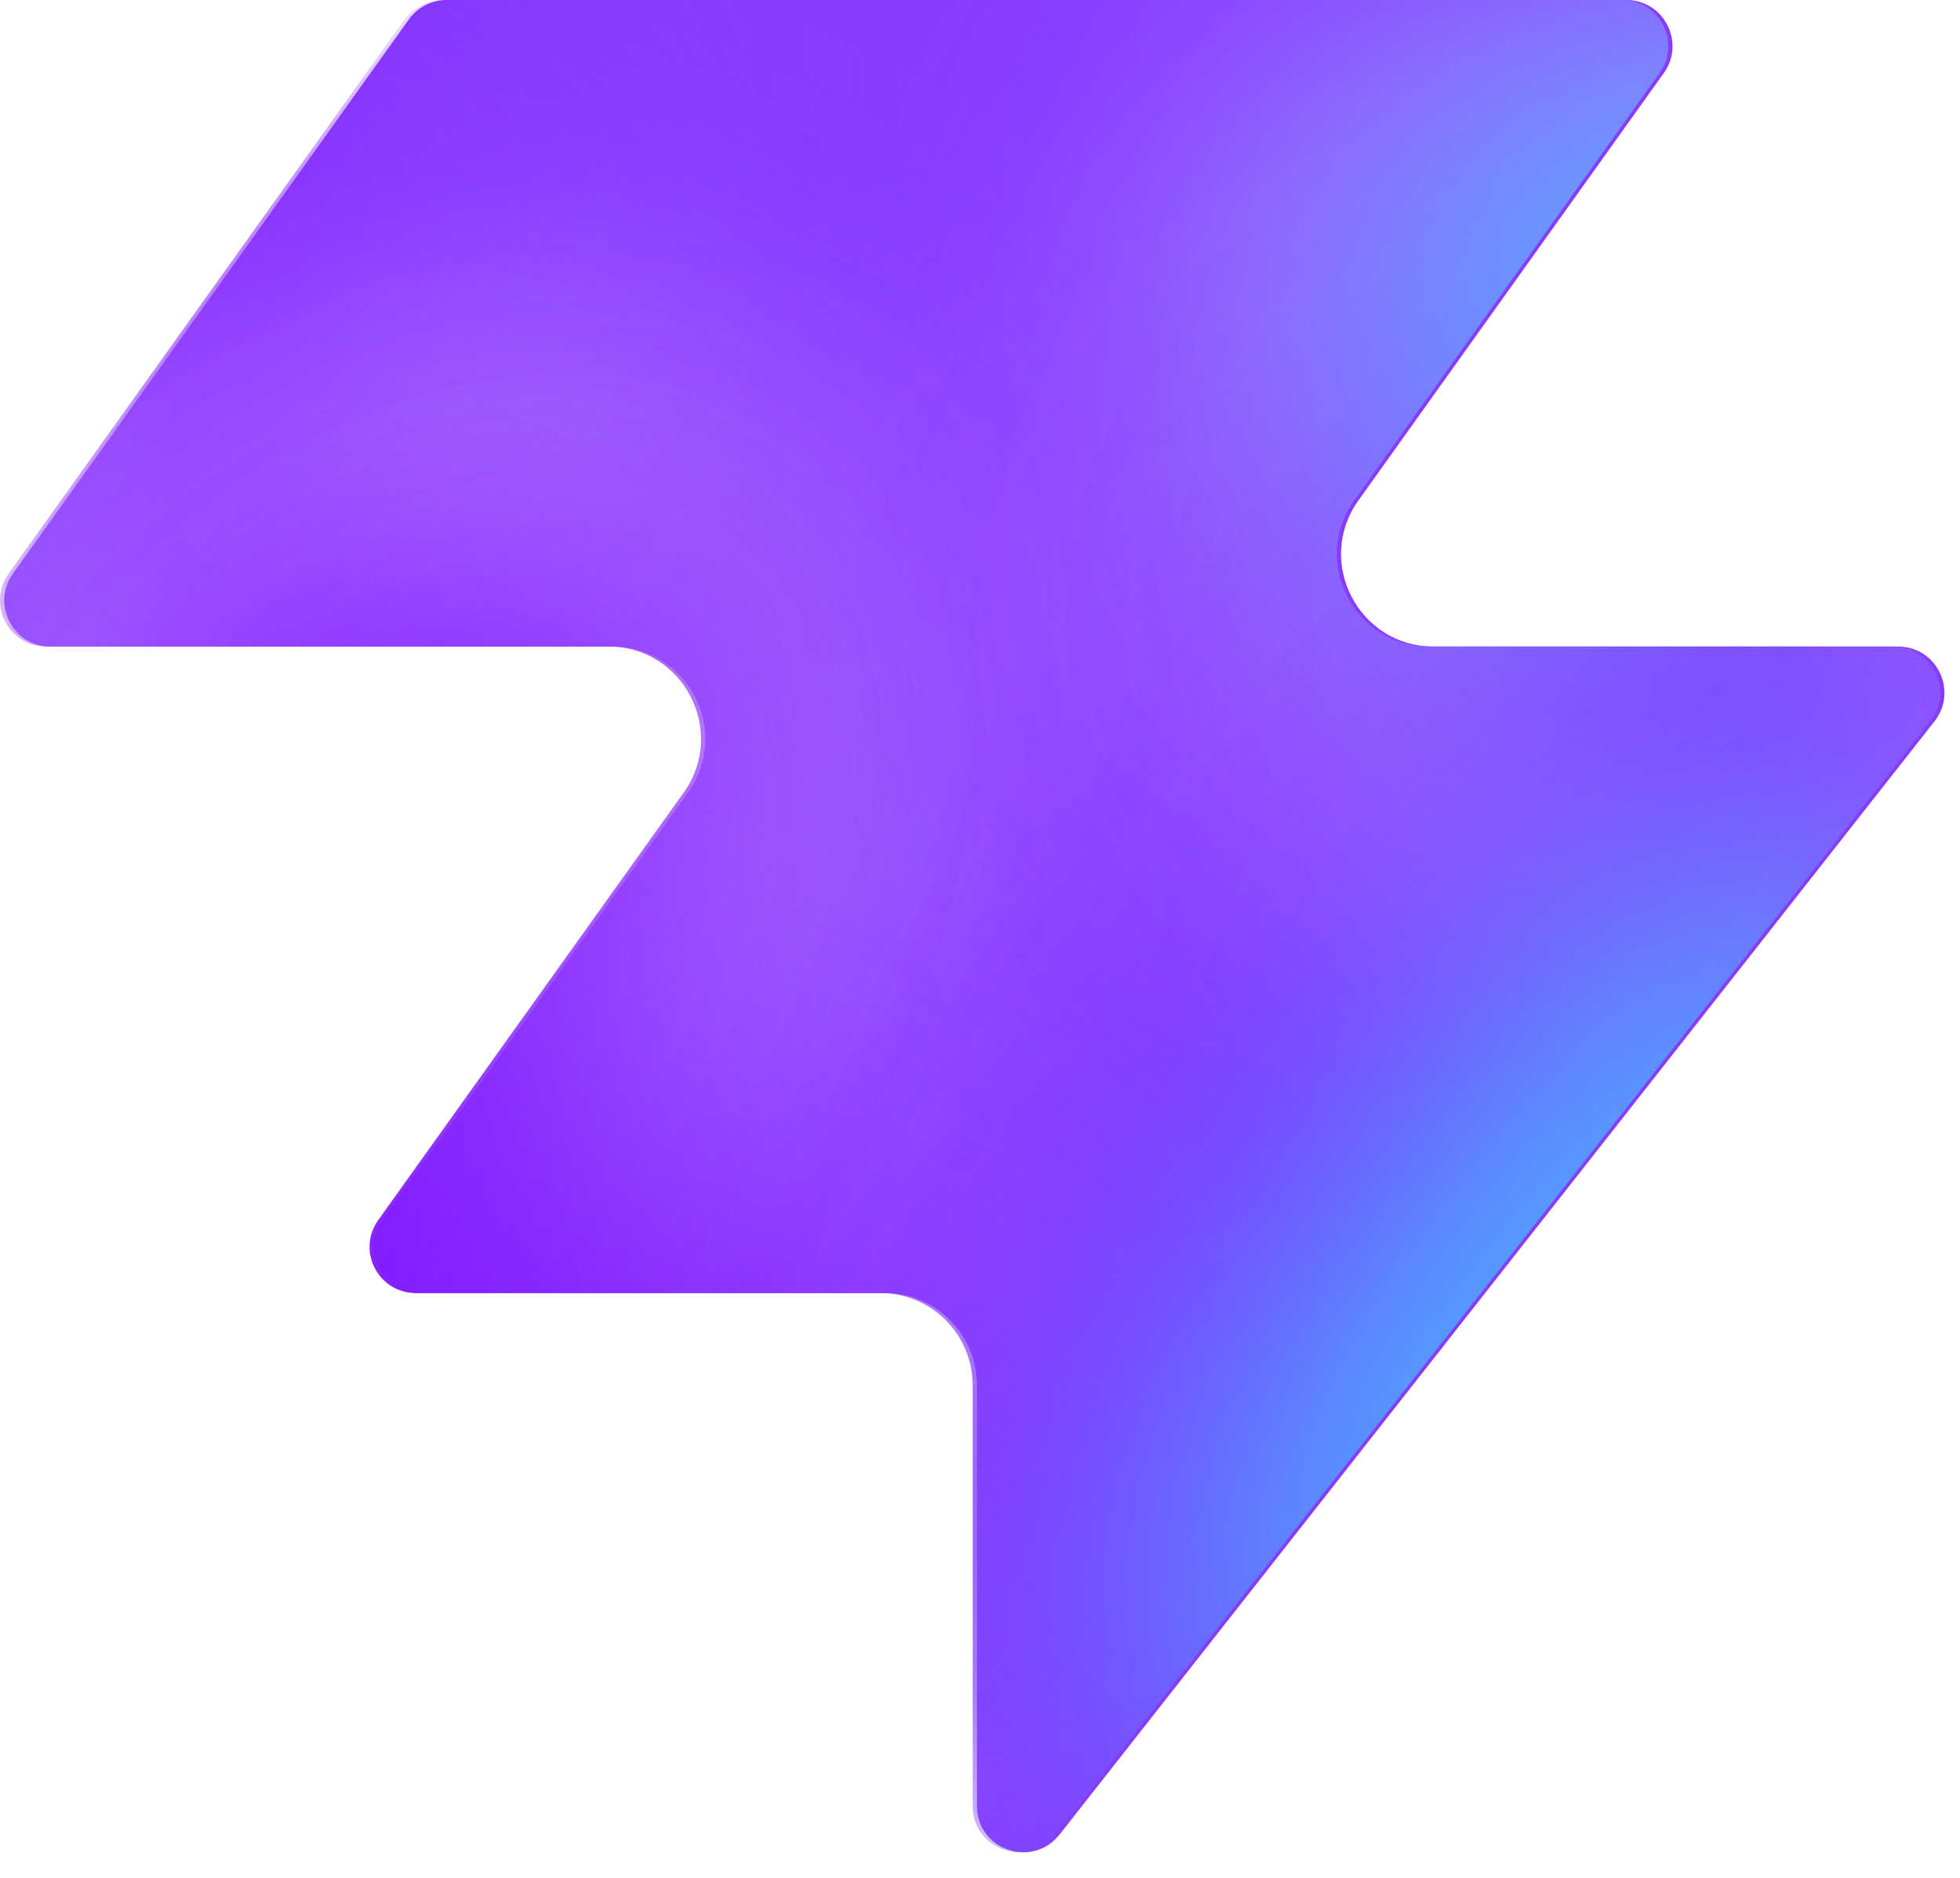
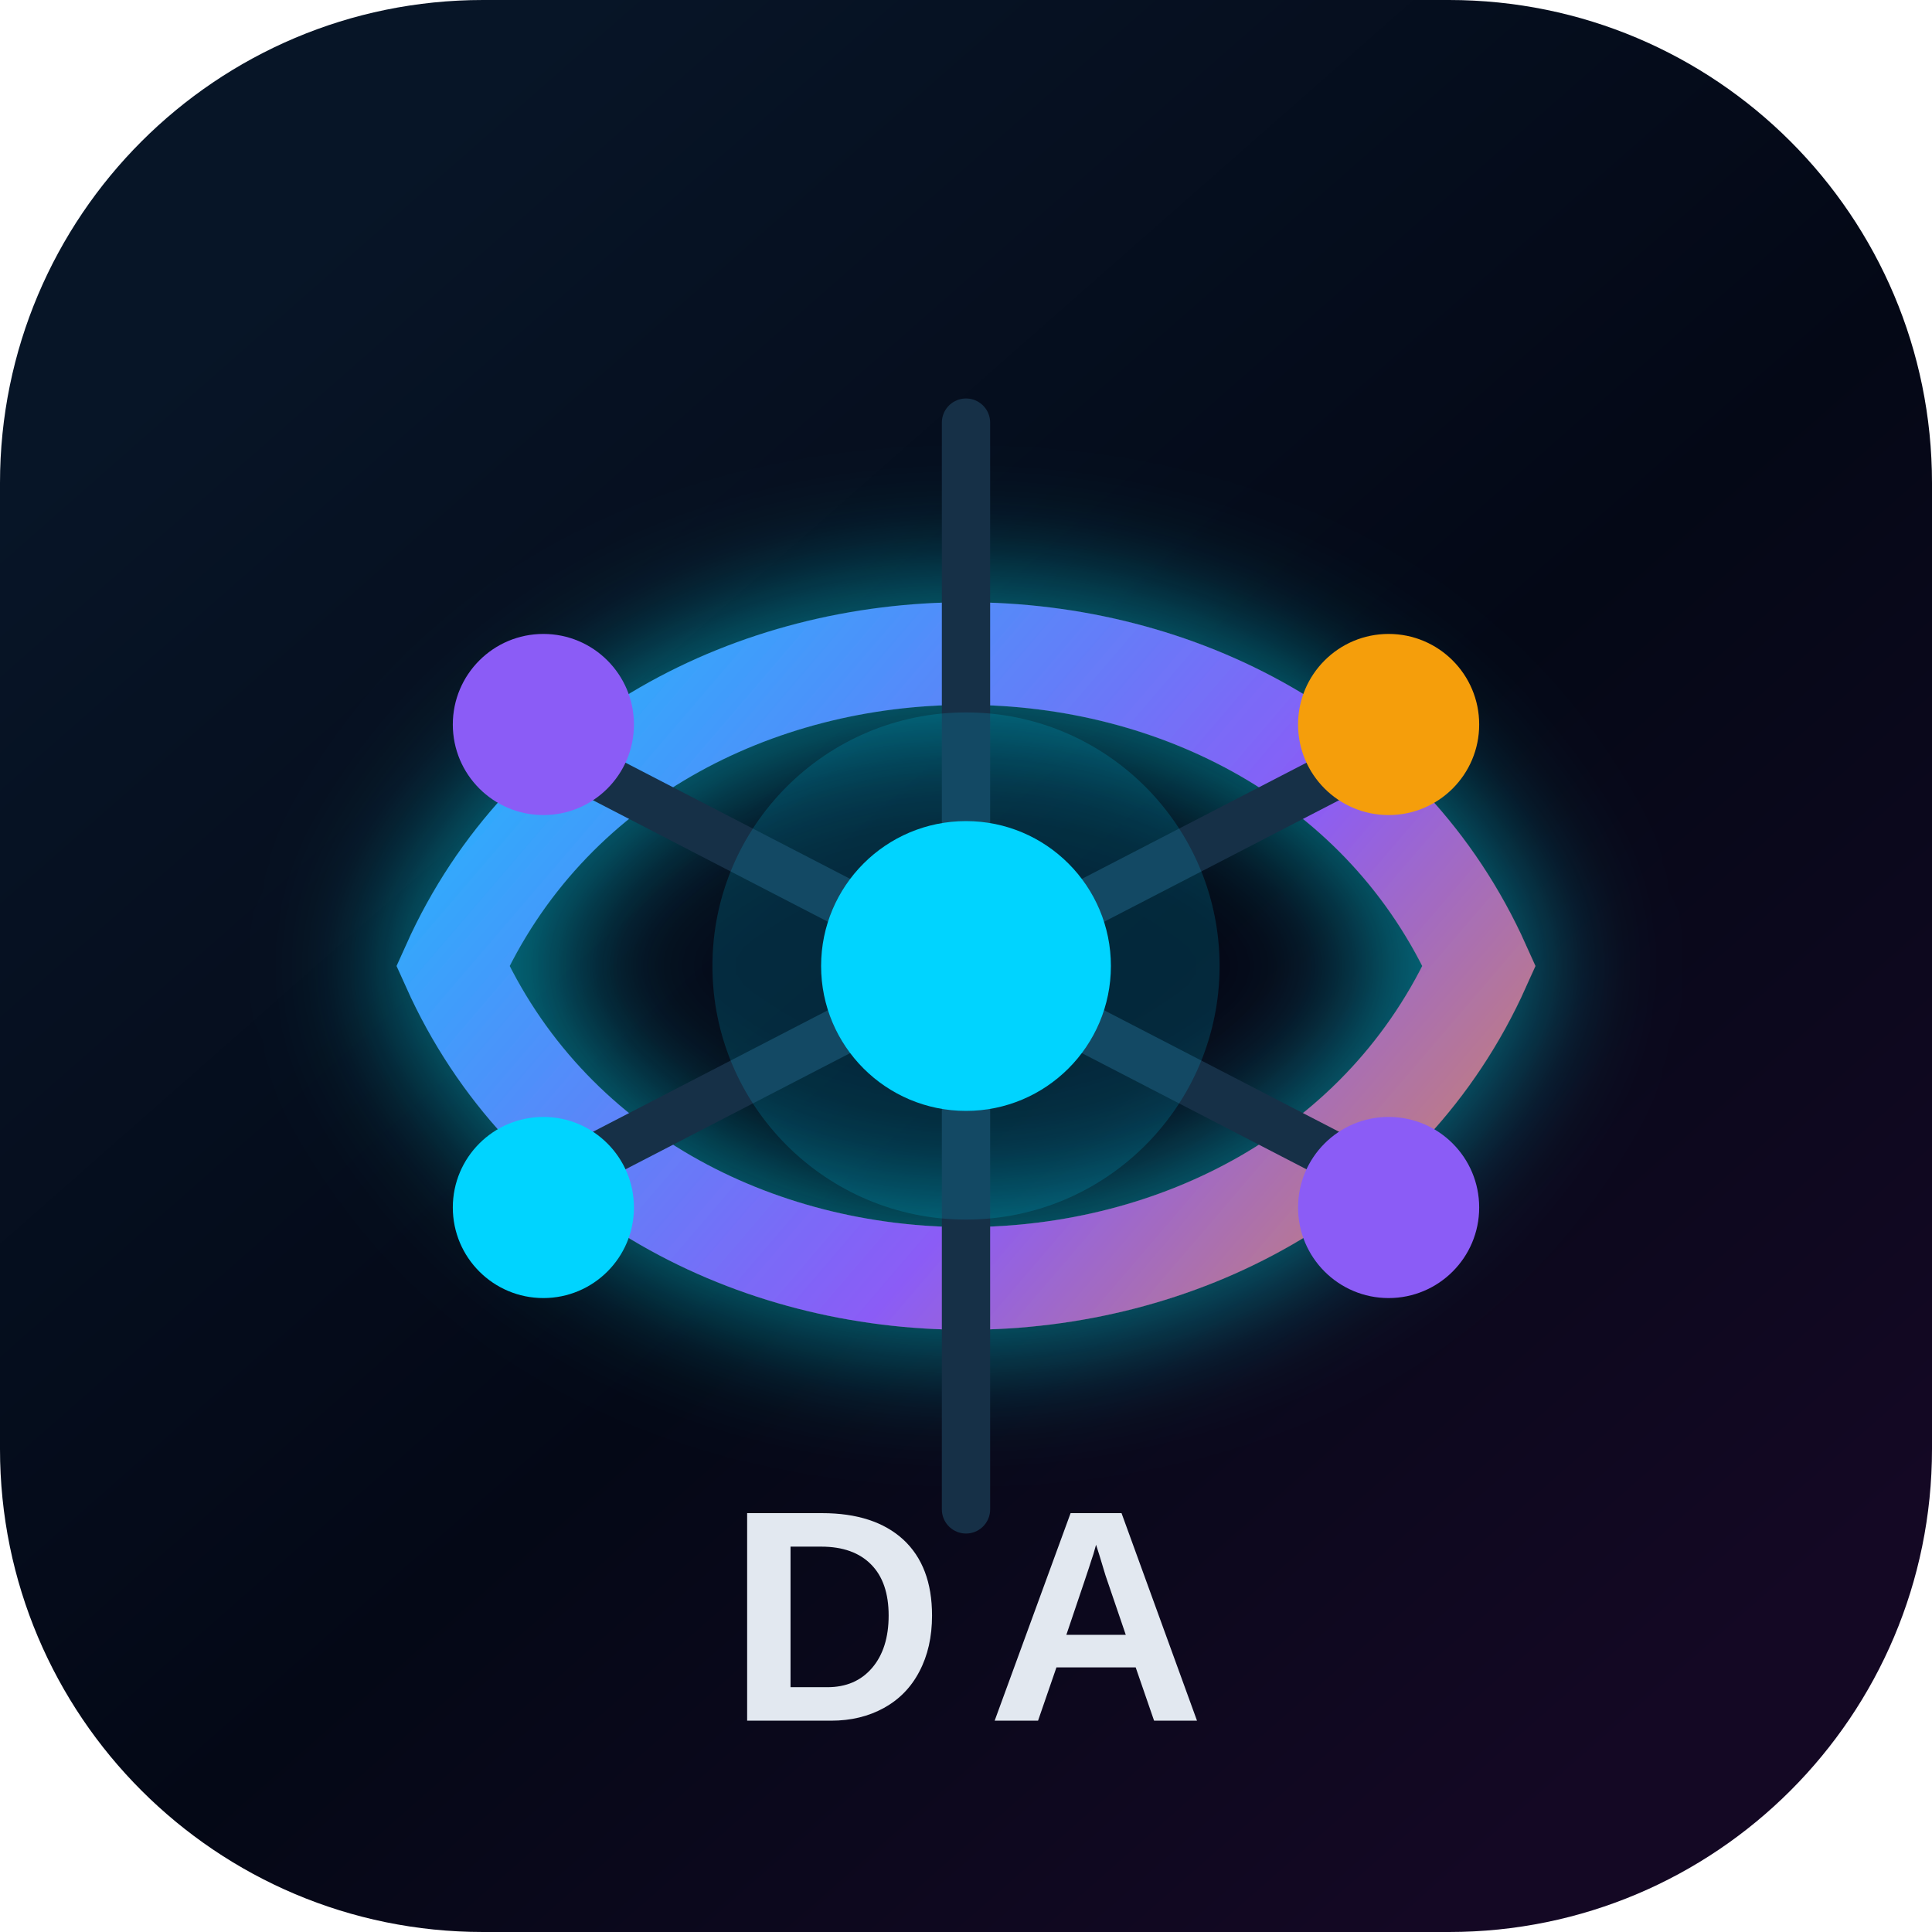
- <svg xmlns="http://www.w3.org/2000/svg" width="48" height="46" fill="none" viewBox="0 0 48 46">
-   <path fill="#863bff" d="M25.946 44.938c-.664.845-2.021.375-2.021-.698V33.937a2.26 2.26 0 0 0-2.262-2.262H10.287c-.92 0-1.456-1.04-.92-1.788l7.48-10.471c1.07-1.497 0-3.578-1.842-3.578H1.237c-.92 0-1.456-1.04-.92-1.788L10.013.474c.214-.297.556-.474.92-.474h28.894c.92 0 1.456 1.04.92 1.788l-7.48 10.471c-1.07 1.498 0 3.579 1.842 3.579h11.377c.943 0 1.473 1.088.89 1.83L25.947 44.94z" style="fill:#863bff;fill:color(display-p3 .525 .23 1);fill-opacity:1" />
-   <mask id="a" width="48" height="46" x="0" y="0" maskUnits="userSpaceOnUse" style="mask-type:alpha">
-     <path fill="#000" d="M25.842 44.938c-.664.844-2.021.375-2.021-.698V33.937a2.26 2.26 0 0 0-2.262-2.262H10.183c-.92 0-1.456-1.04-.92-1.788l7.48-10.471c1.07-1.498 0-3.579-1.842-3.579H1.133c-.92 0-1.456-1.04-.92-1.787L9.91.473c.214-.297.556-.474.92-.474h28.894c.92 0 1.456 1.04.92 1.788l-7.48 10.471c-1.07 1.498 0 3.578 1.842 3.578h11.377c.943 0 1.473 1.088.89 1.832L25.843 44.94z" style="fill:#000;fill-opacity:1" />
-   </mask>
-   <g mask="url(#a)">
-     <g filter="url(#b)">
-       <ellipse cx="5.508" cy="14.704" fill="#ede6ff" rx="5.508" ry="14.704" style="fill:#ede6ff;fill:color(display-p3 .927 .903 1);fill-opacity:1" transform="matrix(.00324 1 1 -.00324 -4.47 31.516)" />
-     </g>
-     <g filter="url(#c)">
-       <ellipse cx="10.399" cy="29.851" fill="#ede6ff" rx="10.399" ry="29.851" style="fill:#ede6ff;fill:color(display-p3 .927 .903 1);fill-opacity:1" transform="matrix(.00324 1 1 -.00324 -39.328 7.883)" />
-     </g>
-     <g filter="url(#d)">
-       <ellipse cx="5.508" cy="30.487" fill="#7e14ff" rx="5.508" ry="30.487" style="fill:#7e14ff;fill:color(display-p3 .492 .077 1);fill-opacity:1" transform="rotate(89.814 -25.913 -14.639)scale(1 -1)" />
-     </g>
-     <g filter="url(#e)">
-       <ellipse cx="5.508" cy="30.599" fill="#7e14ff" rx="5.508" ry="30.599" style="fill:#7e14ff;fill:color(display-p3 .492 .077 1);fill-opacity:1" transform="rotate(89.814 -32.644 -3.334)scale(1 -1)" />
-     </g>
-     <g filter="url(#f)">
-       <ellipse cx="5.508" cy="30.599" fill="#7e14ff" rx="5.508" ry="30.599" style="fill:#7e14ff;fill:color(display-p3 .492 .077 1);fill-opacity:1" transform="matrix(.00324 1 1 -.00324 -34.34 30.47)" />
-     </g>
-     <g filter="url(#g)">
-       <ellipse cx="14.072" cy="22.078" fill="#ede6ff" rx="14.072" ry="22.078" style="fill:#ede6ff;fill:color(display-p3 .927 .903 1);fill-opacity:1" transform="rotate(93.35 24.506 48.493)scale(-1 1)" />
-     </g>
-     <g filter="url(#h)">
-       <ellipse cx="3.47" cy="21.501" fill="#7e14ff" rx="3.47" ry="21.501" style="fill:#7e14ff;fill:color(display-p3 .492 .077 1);fill-opacity:1" transform="rotate(89.009 28.708 47.59)scale(-1 1)" />
-     </g>
-     <g filter="url(#i)">
-       <ellipse cx="3.47" cy="21.501" fill="#7e14ff" rx="3.47" ry="21.501" style="fill:#7e14ff;fill:color(display-p3 .492 .077 1);fill-opacity:1" transform="rotate(89.009 28.708 47.59)scale(-1 1)" />
-     </g>
-     <g filter="url(#j)">
-       <ellipse cx=".387" cy="8.972" fill="#7e14ff" rx="4.407" ry="29.108" style="fill:#7e14ff;fill:color(display-p3 .492 .077 1);fill-opacity:1" transform="rotate(39.51 .387 8.972)" />
-     </g>
-     <g filter="url(#k)">
-       <ellipse cx="47.523" cy="-6.092" fill="#7e14ff" rx="4.407" ry="29.108" style="fill:#7e14ff;fill:color(display-p3 .492 .077 1);fill-opacity:1" transform="rotate(37.892 47.523 -6.092)" />
-     </g>
-     <g filter="url(#l)">
-       <ellipse cx="41.412" cy="6.333" fill="#47bfff" rx="5.971" ry="9.665" style="fill:#47bfff;fill:color(display-p3 .28 .748 1);fill-opacity:1" transform="rotate(37.892 41.412 6.333)" />
-     </g>
-     <g filter="url(#m)">
-       <ellipse cx="-1.879" cy="38.332" fill="#7e14ff" rx="4.407" ry="29.108" style="fill:#7e14ff;fill:color(display-p3 .492 .077 1);fill-opacity:1" transform="rotate(37.892 -1.88 38.332)" />
-     </g>
-     <g filter="url(#n)">
-       <ellipse cx="-1.879" cy="38.332" fill="#7e14ff" rx="4.407" ry="29.108" style="fill:#7e14ff;fill:color(display-p3 .492 .077 1);fill-opacity:1" transform="rotate(37.892 -1.88 38.332)" />
-     </g>
-     <g filter="url(#o)">
-       <ellipse cx="35.651" cy="29.907" fill="#7e14ff" rx="4.407" ry="29.108" style="fill:#7e14ff;fill:color(display-p3 .492 .077 1);fill-opacity:1" transform="rotate(37.892 35.651 29.907)" />
-     </g>
-     <g filter="url(#p)">
-       <ellipse cx="38.418" cy="32.4" fill="#47bfff" rx="5.971" ry="15.297" style="fill:#47bfff;fill:color(display-p3 .28 .748 1);fill-opacity:1" transform="rotate(37.892 38.418 32.4)" />
-     </g>
-   </g>
+ <svg xmlns="http://www.w3.org/2000/svg" viewBox="0 0 64 64" role="img" aria-label="Divit Aggarwal AI portfolio">
  <defs>
-     <filter id="b" width="60.045" height="41.654" x="-19.77" y="16.149" color-interpolation-filters="sRGB" filterUnits="userSpaceOnUse">
-       <feFlood flood-opacity="0" result="BackgroundImageFix" />
-       <feBlend in="SourceGraphic" in2="BackgroundImageFix" result="shape" />
-       <feGaussianBlur result="effect1_foregroundBlur_2002_17158" stdDeviation="7.659" />
-     </filter>
-     <filter id="c" width="90.34" height="51.437" x="-54.613" y="-7.533" color-interpolation-filters="sRGB" filterUnits="userSpaceOnUse">
-       <feFlood flood-opacity="0" result="BackgroundImageFix" />
-       <feBlend in="SourceGraphic" in2="BackgroundImageFix" result="shape" />
-       <feGaussianBlur result="effect1_foregroundBlur_2002_17158" stdDeviation="7.659" />
-     </filter>
-     <filter id="d" width="79.355" height="29.4" x="-49.64" y="2.03" color-interpolation-filters="sRGB" filterUnits="userSpaceOnUse">
-       <feFlood flood-opacity="0" result="BackgroundImageFix" />
-       <feBlend in="SourceGraphic" in2="BackgroundImageFix" result="shape" />
-       <feGaussianBlur result="effect1_foregroundBlur_2002_17158" stdDeviation="4.596" />
-     </filter>
-     <filter id="e" width="79.579" height="29.4" x="-45.045" y="20.029" color-interpolation-filters="sRGB" filterUnits="userSpaceOnUse">
-       <feFlood flood-opacity="0" result="BackgroundImageFix" />
-       <feBlend in="SourceGraphic" in2="BackgroundImageFix" result="shape" />
-       <feGaussianBlur result="effect1_foregroundBlur_2002_17158" stdDeviation="4.596" />
-     </filter>
-     <filter id="f" width="79.579" height="29.4" x="-43.513" y="21.178" color-interpolation-filters="sRGB" filterUnits="userSpaceOnUse">
-       <feFlood flood-opacity="0" result="BackgroundImageFix" />
-       <feBlend in="SourceGraphic" in2="BackgroundImageFix" result="shape" />
-       <feGaussianBlur result="effect1_foregroundBlur_2002_17158" stdDeviation="4.596" />
-     </filter>
-     <filter id="g" width="74.749" height="58.852" x="15.756" y="-17.901" color-interpolation-filters="sRGB" filterUnits="userSpaceOnUse">
-       <feFlood flood-opacity="0" result="BackgroundImageFix" />
-       <feBlend in="SourceGraphic" in2="BackgroundImageFix" result="shape" />
-       <feGaussianBlur result="effect1_foregroundBlur_2002_17158" stdDeviation="7.659" />
-     </filter>
-     <filter id="h" width="61.377" height="25.362" x="23.548" y="2.284" color-interpolation-filters="sRGB" filterUnits="userSpaceOnUse">
-       <feFlood flood-opacity="0" result="BackgroundImageFix" />
-       <feBlend in="SourceGraphic" in2="BackgroundImageFix" result="shape" />
-       <feGaussianBlur result="effect1_foregroundBlur_2002_17158" stdDeviation="4.596" />
-     </filter>
-     <filter id="i" width="61.377" height="25.362" x="23.548" y="2.284" color-interpolation-filters="sRGB" filterUnits="userSpaceOnUse">
-       <feFlood flood-opacity="0" result="BackgroundImageFix" />
-       <feBlend in="SourceGraphic" in2="BackgroundImageFix" result="shape" />
-       <feGaussianBlur result="effect1_foregroundBlur_2002_17158" stdDeviation="4.596" />
-     </filter>
-     <filter id="j" width="56.045" height="63.649" x="-27.636" y="-22.853" color-interpolation-filters="sRGB" filterUnits="userSpaceOnUse">
-       <feFlood flood-opacity="0" result="BackgroundImageFix" />
-       <feBlend in="SourceGraphic" in2="BackgroundImageFix" result="shape" />
-       <feGaussianBlur result="effect1_foregroundBlur_2002_17158" stdDeviation="4.596" />
-     </filter>
-     <filter id="k" width="54.814" height="64.646" x="20.116" y="-38.415" color-interpolation-filters="sRGB" filterUnits="userSpaceOnUse">
-       <feFlood flood-opacity="0" result="BackgroundImageFix" />
-       <feBlend in="SourceGraphic" in2="BackgroundImageFix" result="shape" />
-       <feGaussianBlur result="effect1_foregroundBlur_2002_17158" stdDeviation="4.596" />
-     </filter>
-     <filter id="l" width="33.541" height="35.313" x="24.641" y="-11.323" color-interpolation-filters="sRGB" filterUnits="userSpaceOnUse">
-       <feFlood flood-opacity="0" result="BackgroundImageFix" />
-       <feBlend in="SourceGraphic" in2="BackgroundImageFix" result="shape" />
-       <feGaussianBlur result="effect1_foregroundBlur_2002_17158" stdDeviation="4.596" />
-     </filter>
-     <filter id="m" width="54.814" height="64.646" x="-29.286" y="6.009" color-interpolation-filters="sRGB" filterUnits="userSpaceOnUse">
-       <feFlood flood-opacity="0" result="BackgroundImageFix" />
-       <feBlend in="SourceGraphic" in2="BackgroundImageFix" result="shape" />
-       <feGaussianBlur result="effect1_foregroundBlur_2002_17158" stdDeviation="4.596" />
-     </filter>
-     <filter id="n" width="54.814" height="64.646" x="-29.286" y="6.009" color-interpolation-filters="sRGB" filterUnits="userSpaceOnUse">
-       <feFlood flood-opacity="0" result="BackgroundImageFix" />
-       <feBlend in="SourceGraphic" in2="BackgroundImageFix" result="shape" />
-       <feGaussianBlur result="effect1_foregroundBlur_2002_17158" stdDeviation="4.596" />
-     </filter>
-     <filter id="o" width="54.814" height="64.646" x="8.244" y="-2.416" color-interpolation-filters="sRGB" filterUnits="userSpaceOnUse">
-       <feFlood flood-opacity="0" result="BackgroundImageFix" />
-       <feBlend in="SourceGraphic" in2="BackgroundImageFix" result="shape" />
-       <feGaussianBlur result="effect1_foregroundBlur_2002_17158" stdDeviation="4.596" />
-     </filter>
-     <filter id="p" width="39.409" height="43.623" x="18.713" y="10.588" color-interpolation-filters="sRGB" filterUnits="userSpaceOnUse">
-       <feFlood flood-opacity="0" result="BackgroundImageFix" />
-       <feBlend in="SourceGraphic" in2="BackgroundImageFix" result="shape" />
-       <feGaussianBlur result="effect1_foregroundBlur_2002_17158" stdDeviation="4.596" />
+     <linearGradient id="bg" x1="10" y1="8" x2="54" y2="58" gradientUnits="userSpaceOnUse">
+       <stop offset="0" stop-color="#071527" />
+       <stop offset="0.55" stop-color="#040816" />
+       <stop offset="1" stop-color="#140824" />
+     </linearGradient>
+     <linearGradient id="stroke" x1="12" y1="14" x2="54" y2="50" gradientUnits="userSpaceOnUse">
+       <stop offset="0" stop-color="#00d4ff" />
+       <stop offset="0.58" stop-color="#8b5cf6" />
+       <stop offset="1" stop-color="#f59e0b" />
+     </linearGradient>
+     <filter id="glow" x="-40%" y="-40%" width="180%" height="180%">
+       <feGaussianBlur stdDeviation="2.2" result="blur" />
+       <feColorMatrix in="blur" type="matrix" values="0 0 0 0 0 0 0 0 0 0.831 0 0 0 0 1 0 0 0 .65 0" />
+       <feBlend in="SourceGraphic" />
    </filter>
  </defs>
+   <rect width="64" height="64" rx="16" fill="url(#bg)" />
+   <path d="M15 32c6.2-13.8 27.8-13.8 34 0-6.2 13.8-27.8 13.8-34 0Z" fill="none" stroke="url(#stroke)" stroke-width="3.4" filter="url(#glow)" />
+   <path d="M32 14v36M17.5 24.5 46.5 39.5M17.5 39.5 46.5 24.5" stroke="#163047" stroke-width="1.6" stroke-linecap="round" />
+   <circle cx="32" cy="32" r="8.4" fill="#00d4ff" opacity="0.16" />
+   <circle cx="32" cy="32" r="4.8" fill="#00d4ff" />
+   <circle cx="18" cy="24" r="3" fill="#8b5cf6" />
+   <circle cx="46" cy="24" r="3" fill="#f59e0b" />
+   <circle cx="18" cy="40" r="3" fill="#00d4ff" />
+   <circle cx="46" cy="40" r="3" fill="#8b5cf6" />
+   <text x="32" y="57" text-anchor="middle" font-family="Arial, Helvetica, sans-serif" font-size="10" font-weight="800" fill="#e2e8f0" letter-spacing="1.4">DA</text>
</svg>
